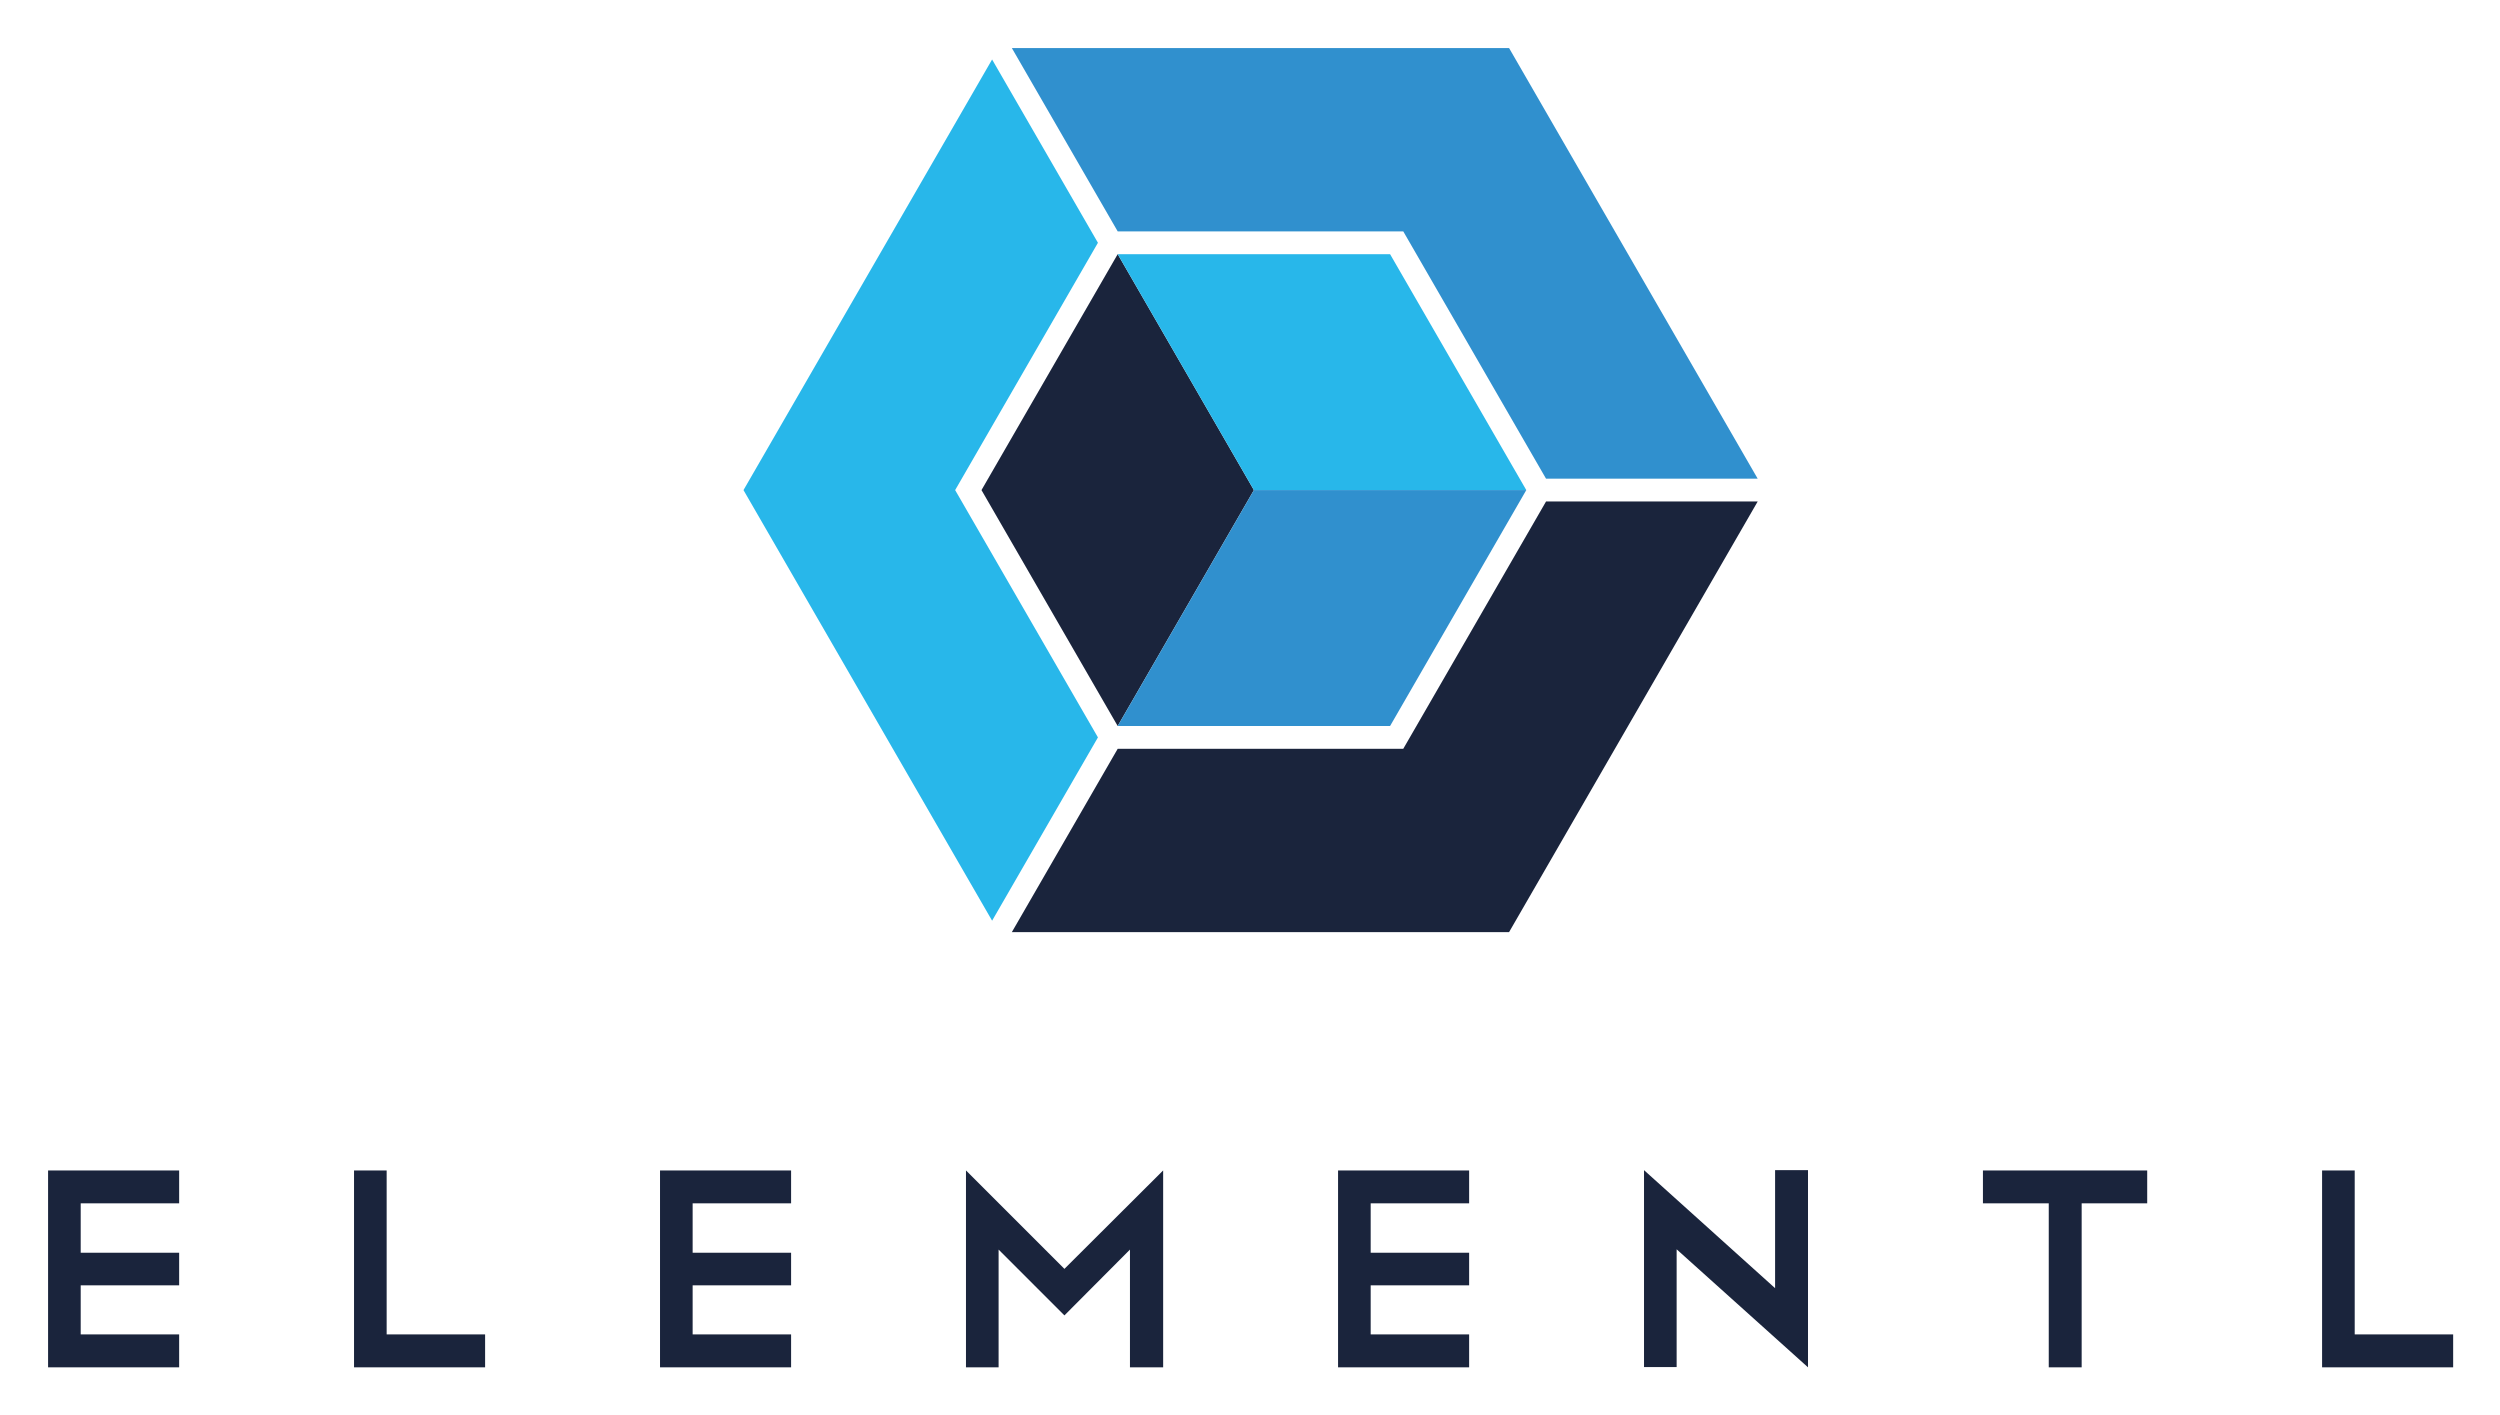
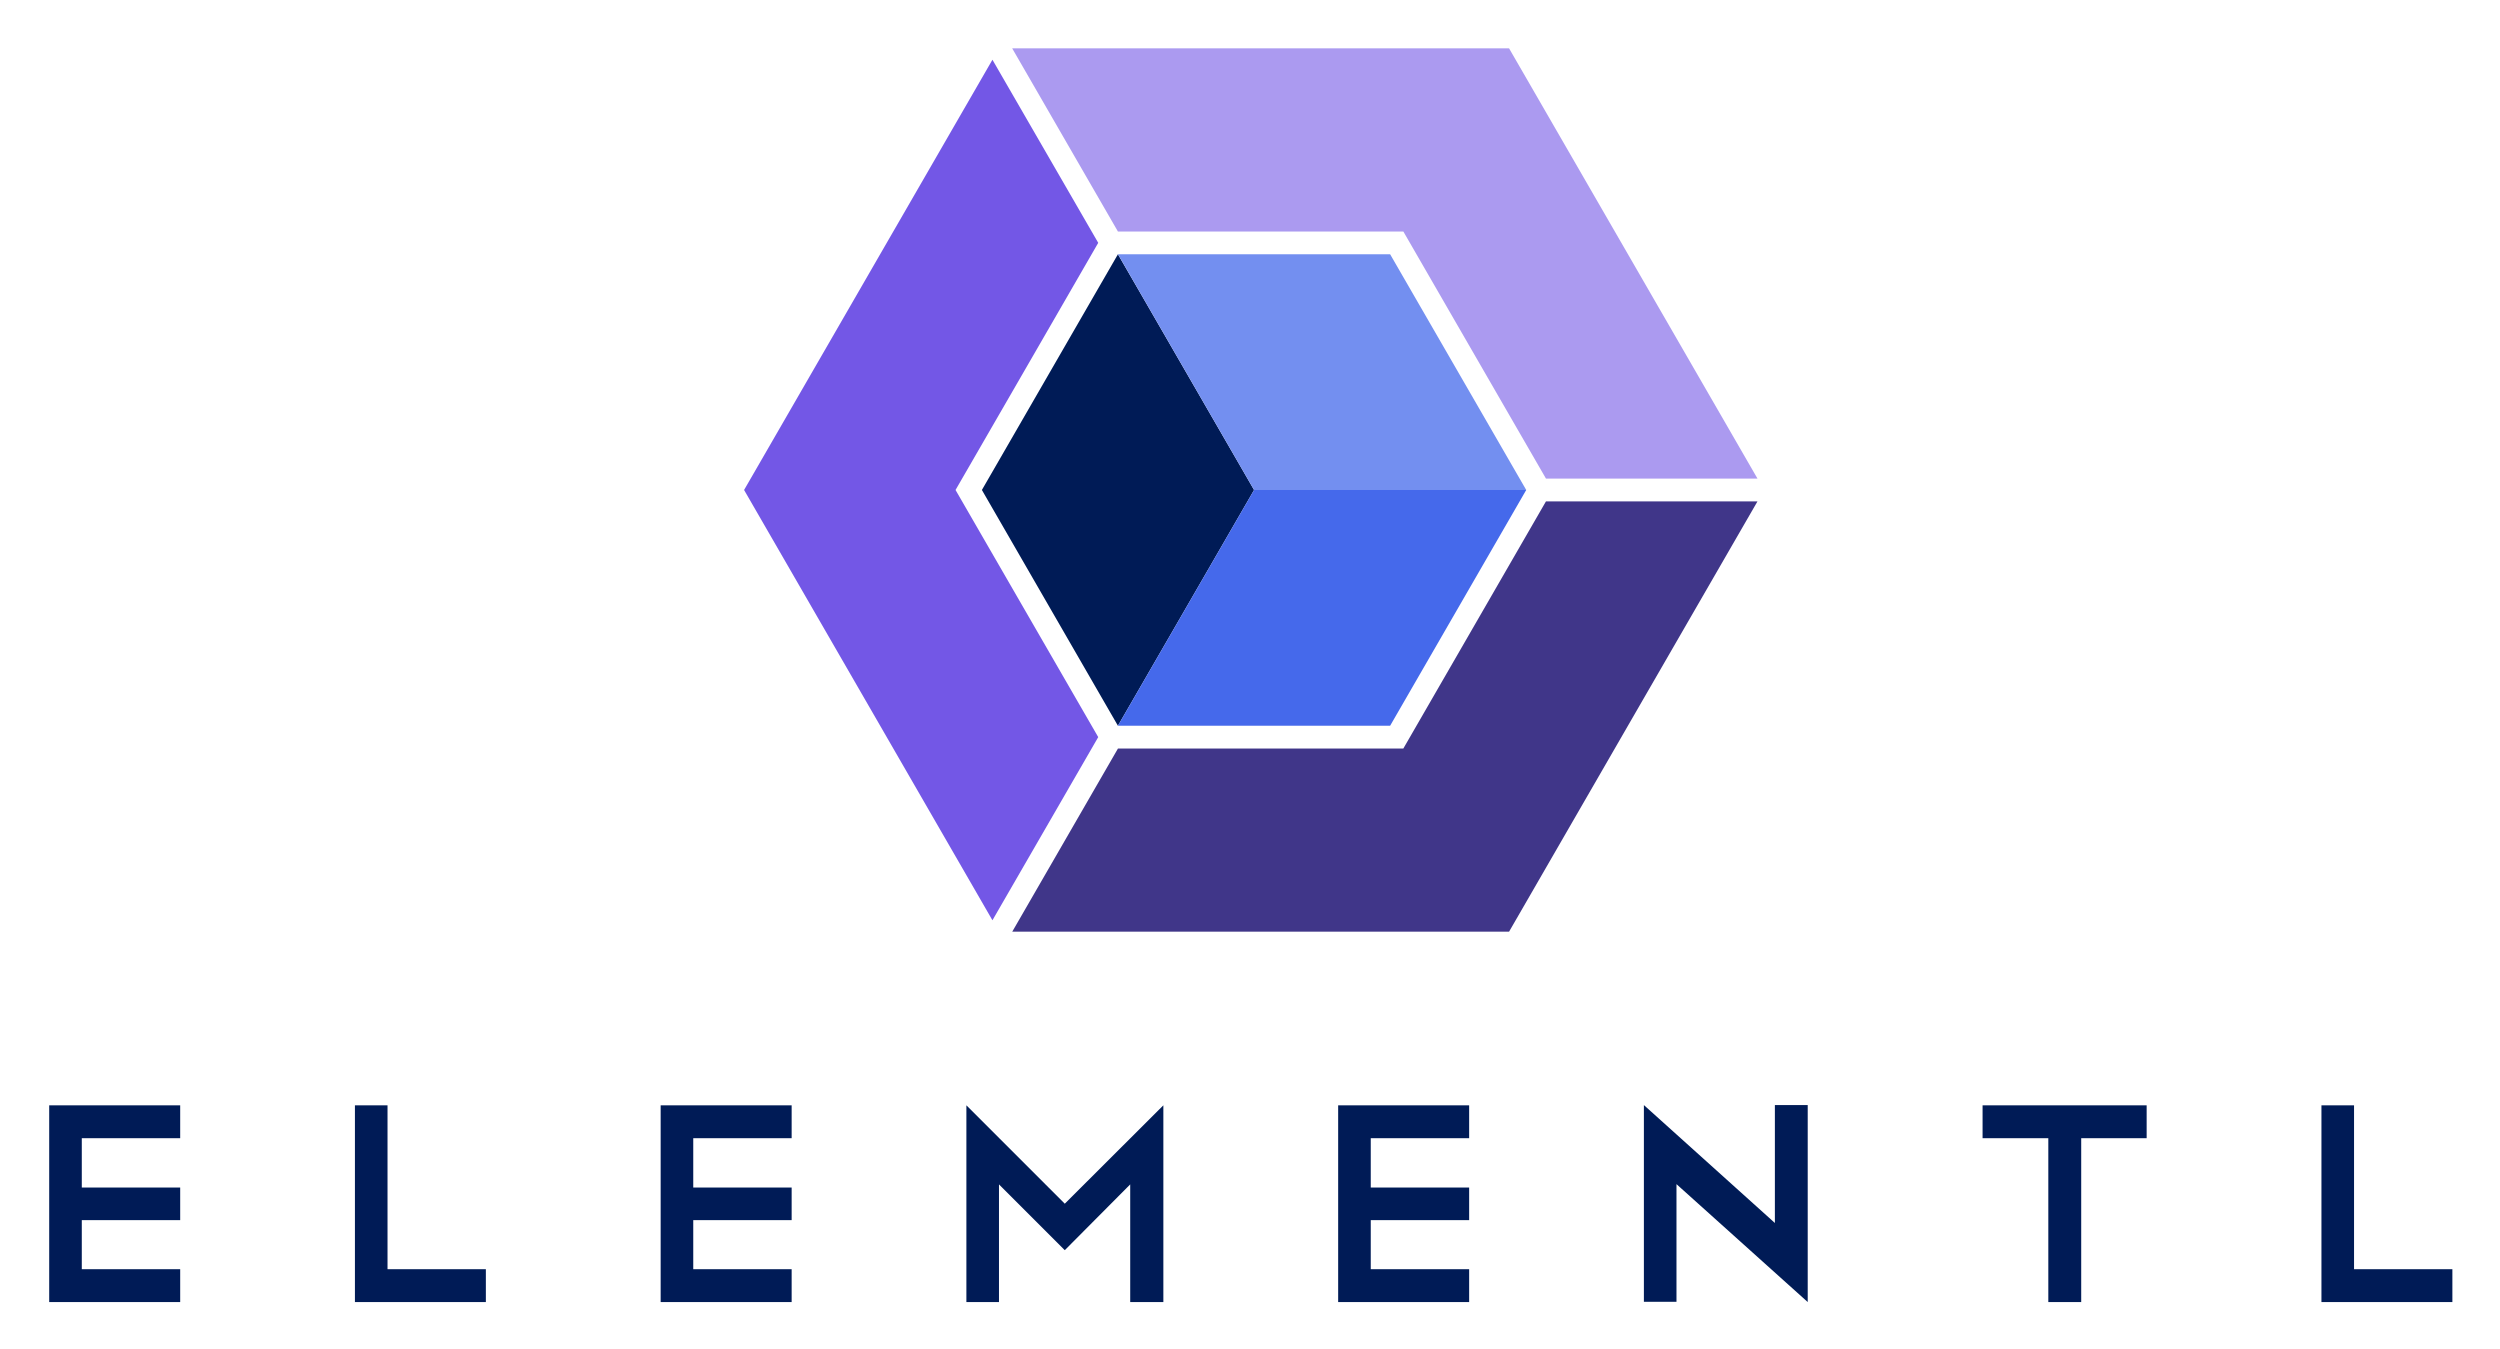
- <svg xmlns="http://www.w3.org/2000/svg" role="img" viewBox="-17.38 -17.38 903.76 511.26">
-   <path fill="#28b7ea" fill-rule="evenodd" d="M379.527 249.195l-38.256 66.261-43.747-75.772-46.128-79.895 46.128-79.894 43.745-75.771 38.258 66.263-24.619 42.64-26.999 46.762 26.999 46.766z" />
-   <path fill="#1a243c" fill-rule="evenodd" d="M541.52 163.913h76.513l-43.747 75.771-46.127 79.895H348.413l38.257-66.262h103.233l27-46.764z" />
-   <path fill="#3090ce" fill-rule="evenodd" d="M528.159 0l46.128 79.895 43.747 75.772H541.52l-24.617-42.64-26.999-46.766H386.668L348.412 0h87.494z" />
-   <path fill="#1a243c" fill-rule="evenodd" d="M386.668 74.51l49.237 85.28-49.237 85.28-49.236-85.28z" />
-   <path fill="#3090ce" fill-rule="evenodd" d="M386.668 245.07l49.237-85.28h98.474l-49.238 85.28z" />
-   <path fill="#28b7ea" fill-rule="evenodd" d="M534.379 159.79l-98.473.001L386.67 74.51l98.472.001z" />
-   <path fill="#1a243c" d="M0 476.915h47.384v-11.898h-35.59v-17.742h35.59V435.48h-35.59v-17.847h35.59v-11.897H0zm122.398-71.179h-11.794v71.18h47.384v-11.898h-35.59zm98.821 71.179h47.384v-11.898h-35.59v-17.742h35.59V435.48h-35.59v-17.847h35.59v-11.897h-47.384zm110.604-71.179v71.18h11.795V434.35l23.794 23.795 23.692-23.795v42.564h12v-71.179l-35.692 35.588zm134.51 71.179h47.384v-11.898h-35.589v-17.742h35.59V435.48h-35.59v-17.847h35.59v-11.897h-47.385zM624.322 448.3l-47.384-42.667v71.18h11.794v-42.565l47.487 42.667v-71.282h-11.897zm75.136-30.667h23.795v59.282h11.897v-59.282h23.692v-11.897h-59.384zm134.399 47.385v-59.282h-11.795v71.179h47.384v-11.897z" />
+ <svg xmlns="http://www.w3.org/2000/svg" role="img" viewBox="-6.44 11.06 412.62 222.62">
+   <style>svg {enable-background:new 0 0 400 245}</style>
+   <path fill="#001b56" d="M1.68 225.96H23.3v-5.42H7.06v-8.1H23.3v-5.38H7.06v-8.14H23.3v-5.43H1.68zm55.84-32.47h-5.38v32.47h21.61v-5.42H57.52zm45.08 32.47h21.62v-5.42h-16.24v-8.1h16.24v-5.38h-16.24v-8.14h16.24v-5.43H102.6zm50.46-32.47v32.47h5.38v-19.42l10.86 10.86 10.8-10.86v19.42h5.47v-32.47l-16.27 16.24zm61.36 32.47h21.62v-5.42H219.8v-8.1h16.24v-5.38H219.8v-8.14h16.24v-5.43h-21.62zm72.08-13.05l-21.62-19.46v32.47h5.38V206.5l21.66 19.46V193.45h-5.42zm34.28-13.99h10.85v27.04h5.43v-27.04h10.8v-5.43h-27.08zm61.31 21.62v-27.05h-5.38v32.47h21.61v-5.42z" />
+   <path fill="#7357e6" fill-rule="evenodd" d="M174.82 132.72l-17.46 30.23-19.95-34.57-21.04-36.45 21.04-36.45 19.95-34.56 17.46 30.22-11.23 19.46-12.32 21.33 12.32 21.34z" clip-rule="evenodd" />
+   <path fill="#403689" fill-rule="evenodd" d="M248.72 93.81h34.91l-19.96 34.57-21.04 36.45h-82l17.45-30.23h47.1l12.31-21.33z" clip-rule="evenodd" />
+   <path fill="#ab9af0" fill-rule="evenodd" d="M242.63 19.04l21.04 36.44 19.96 34.57h-34.91L237.49 70.6l-12.31-21.33h-47.11l-17.45-30.23h39.92z" clip-rule="evenodd" />
+   <path fill="#001b56" fill-rule="evenodd" d="M178.07 53.03l22.47 38.9-22.47 38.91-22.45-38.91z" clip-rule="evenodd" />
+   <path fill="#4569eb" fill-rule="evenodd" d="M178.07 130.84l22.47-38.91h44.92L223 130.84z" clip-rule="evenodd" />
+   <path fill="#738ff0" fill-rule="evenodd" d="M245.46 91.93h-44.92l-22.46-38.9H223z" clip-rule="evenodd" />
</svg>
